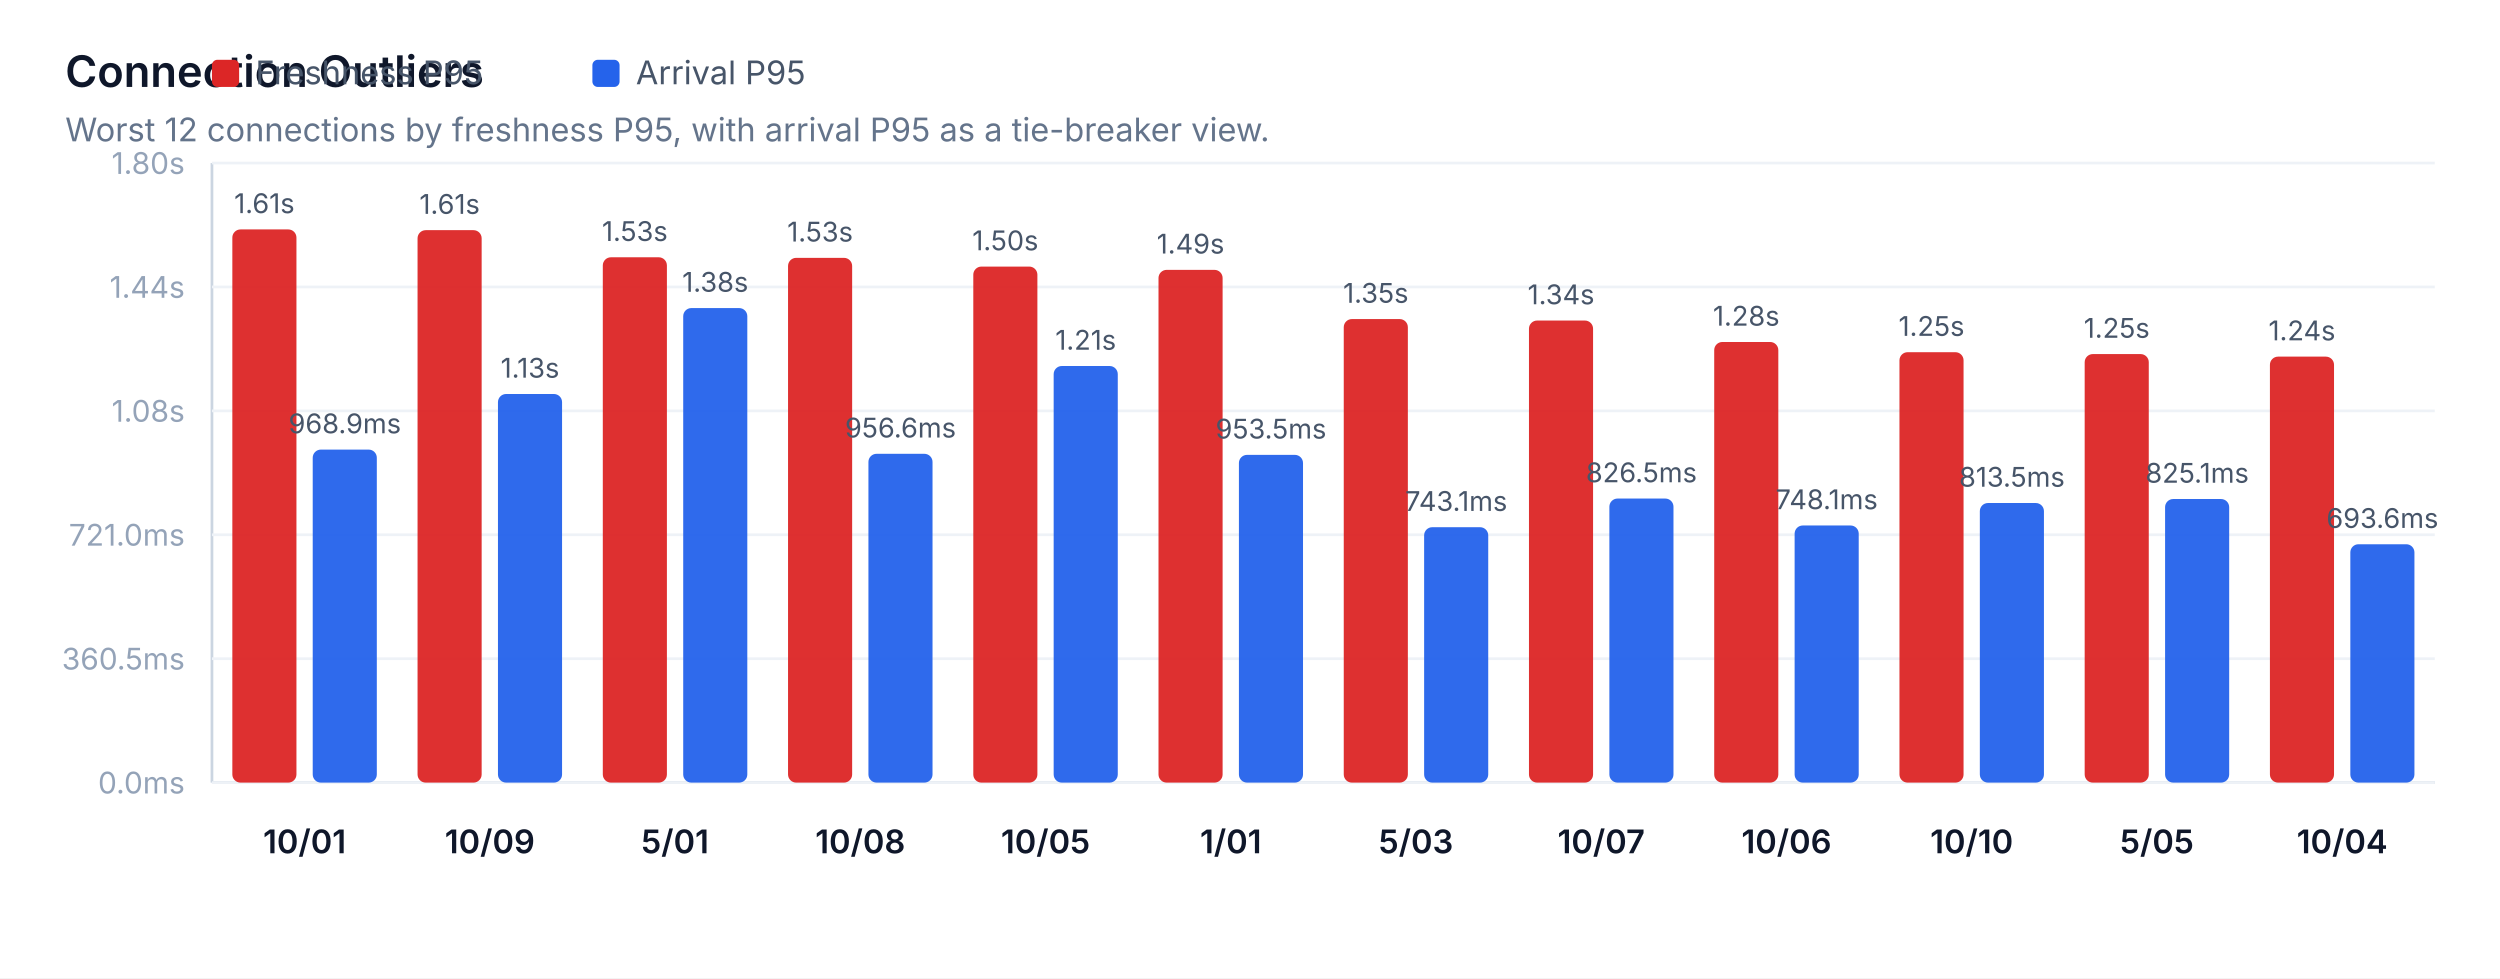
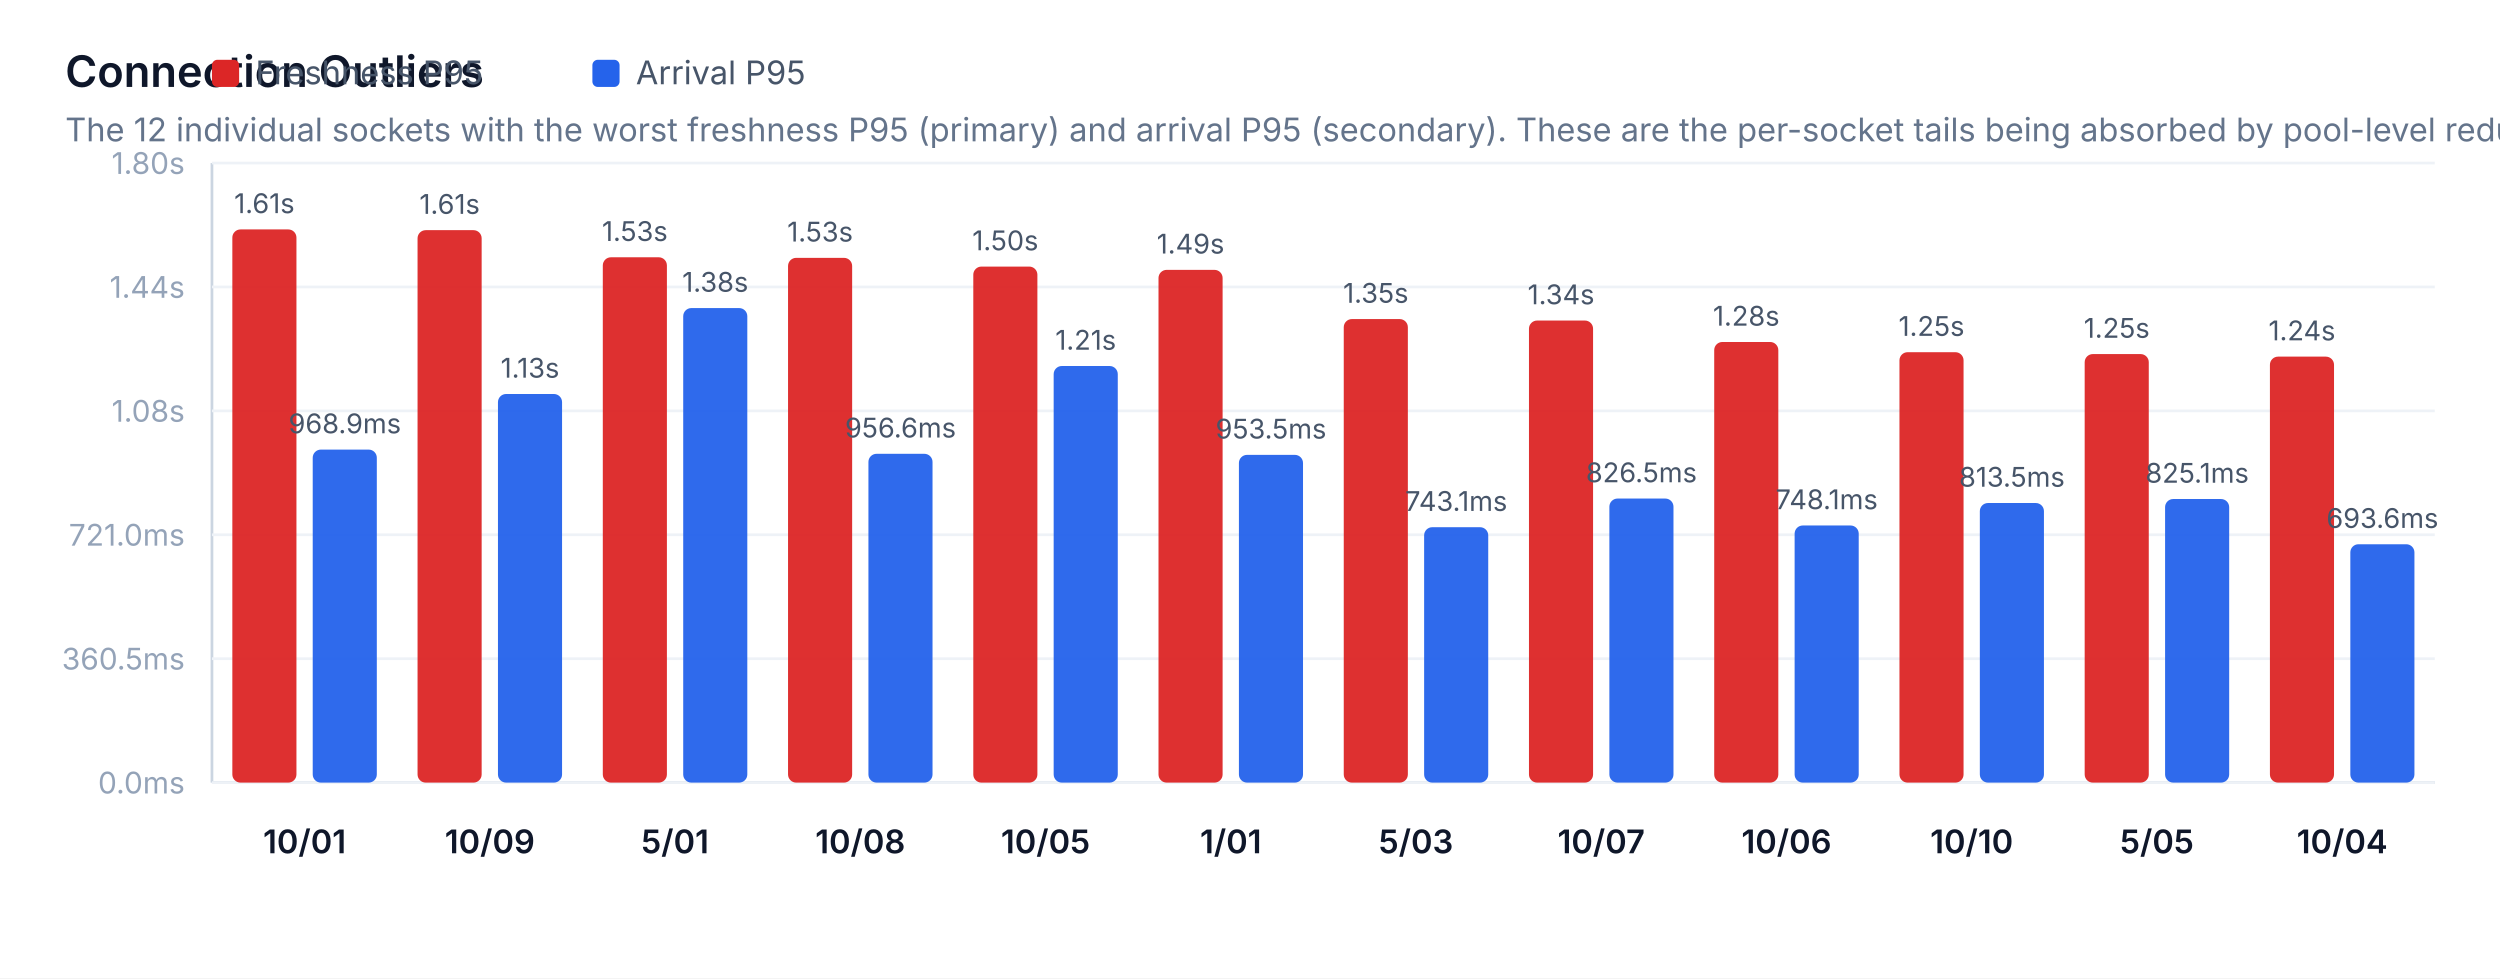
<svg xmlns="http://www.w3.org/2000/svg" width="920" height="360" viewBox="0 0 920 360" role="img" aria-label="Connection Outliers">
  <rect width="100%" height="100%" fill="#ffffff" />
  <text x="24" y="32" font-family="Inter, system-ui, -apple-system, Segoe UI, Arial, sans-serif" font-size="16" font-weight="600" fill="#0f172a">Connection Outliers</text>
-   <text x="24" y="52" font-family="Inter, system-ui, -apple-system, Segoe UI, Arial, sans-serif" font-size="12" fill="#64748b">Worst 12 connections by freshness P95, with arrival P95 as a tie-breaker view.</text>
+   <text x="24" y="52" font-family="Inter, system-ui, -apple-system, Segoe UI, Arial, sans-serif" font-size="12" fill="#64748b">The 12 individual sockets with the worst freshness P95 (primary) and arrival P95 (secondary). These are the per-socket tails being absorbed by pool-level redundancy; if one connection is consistently slow it shows up here.</text>
  <rect x="78" y="22" width="10" height="10" rx="2" fill="#dc2626" />
  <text x="94" y="31" font-family="Inter, system-ui, -apple-system, Segoe UI, Arial, sans-serif" font-size="12" fill="#475569">Freshness P95</text>
  <rect x="218" y="22" width="10" height="10" rx="2" fill="#2563eb" />
  <text x="234" y="31" font-family="Inter, system-ui, -apple-system, Segoe UI, Arial, sans-serif" font-size="12" fill="#475569">Arrival P95</text>
  <line x1="78" y1="288" x2="896" y2="288" stroke="#cbd5e1" stroke-width="1" />
  <line x1="78" y1="60" x2="78" y2="288" stroke="#cbd5e1" stroke-width="1" />
  <line x1="78" y1="60.00" x2="896" y2="60.00" stroke="#eef2f7" stroke-width="1" />
  <text x="68" y="64.00" text-anchor="end" font-family="Inter, system-ui, -apple-system, Segoe UI, Arial, sans-serif" font-size="11" fill="#94a3b8">1.80s</text>
  <line x1="78" y1="105.60" x2="896" y2="105.60" stroke="#eef2f7" stroke-width="1" />
  <text x="68" y="109.60" text-anchor="end" font-family="Inter, system-ui, -apple-system, Segoe UI, Arial, sans-serif" font-size="11" fill="#94a3b8">1.44s</text>
  <line x1="78" y1="151.20" x2="896" y2="151.20" stroke="#eef2f7" stroke-width="1" />
  <text x="68" y="155.20" text-anchor="end" font-family="Inter, system-ui, -apple-system, Segoe UI, Arial, sans-serif" font-size="11" fill="#94a3b8">1.08s</text>
  <line x1="78" y1="196.80" x2="896" y2="196.80" stroke="#eef2f7" stroke-width="1" />
  <text x="68" y="200.80" text-anchor="end" font-family="Inter, system-ui, -apple-system, Segoe UI, Arial, sans-serif" font-size="11" fill="#94a3b8">721.0ms</text>
  <line x1="78" y1="242.40" x2="896" y2="242.40" stroke="#eef2f7" stroke-width="1" />
  <text x="68" y="246.40" text-anchor="end" font-family="Inter, system-ui, -apple-system, Segoe UI, Arial, sans-serif" font-size="11" fill="#94a3b8">360.5ms</text>
  <line x1="78" y1="288.00" x2="896" y2="288.00" stroke="#eef2f7" stroke-width="1" />
  <text x="68" y="292.00" text-anchor="end" font-family="Inter, system-ui, -apple-system, Segoe UI, Arial, sans-serif" font-size="11" fill="#94a3b8">0.0ms</text>
  <rect x="85.50" y="84.43" width="23.59" height="203.57" rx="3" fill="#dc2626" opacity="0.95" />
  <text x="97.29" y="78.43" text-anchor="middle" font-family="Inter, system-ui, -apple-system, Segoe UI, Arial, sans-serif" font-size="10" fill="#475569">1.61s</text>
  <rect x="115.08" y="165.45" width="23.59" height="122.55" rx="3" fill="#2563eb" opacity="0.95" />
  <text x="126.88" y="159.45" text-anchor="middle" font-family="Inter, system-ui, -apple-system, Segoe UI, Arial, sans-serif" font-size="10" fill="#475569">968.9ms</text>
  <text x="112.08" y="314.00" text-anchor="middle" font-family="Inter, system-ui, -apple-system, Segoe UI, Arial, sans-serif" font-size="12" font-weight="600" fill="#0f172a">10/01</text>
  <rect x="153.66" y="84.70" width="23.59" height="203.30" rx="3" fill="#dc2626" opacity="0.95" />
  <text x="165.46" y="78.70" text-anchor="middle" font-family="Inter, system-ui, -apple-system, Segoe UI, Arial, sans-serif" font-size="10" fill="#475569">1.61s</text>
  <rect x="183.25" y="144.99" width="23.59" height="143.01" rx="3" fill="#2563eb" opacity="0.95" />
  <text x="195.04" y="138.99" text-anchor="middle" font-family="Inter, system-ui, -apple-system, Segoe UI, Arial, sans-serif" font-size="10" fill="#475569">1.13s</text>
  <text x="180.25" y="314.00" text-anchor="middle" font-family="Inter, system-ui, -apple-system, Segoe UI, Arial, sans-serif" font-size="12" font-weight="600" fill="#0f172a">10/09</text>
  <rect x="221.83" y="94.68" width="23.59" height="193.32" rx="3" fill="#dc2626" opacity="0.95" />
  <text x="233.62" y="88.68" text-anchor="middle" font-family="Inter, system-ui, -apple-system, Segoe UI, Arial, sans-serif" font-size="10" fill="#475569">1.53s</text>
  <rect x="251.42" y="113.37" width="23.59" height="174.63" rx="3" fill="#2563eb" opacity="0.95" />
  <text x="263.21" y="107.37" text-anchor="middle" font-family="Inter, system-ui, -apple-system, Segoe UI, Arial, sans-serif" font-size="10" fill="#475569">1.38s</text>
  <text x="248.42" y="314.00" text-anchor="middle" font-family="Inter, system-ui, -apple-system, Segoe UI, Arial, sans-serif" font-size="12" font-weight="600" fill="#0f172a">5/01</text>
  <rect x="290.00" y="94.89" width="23.59" height="193.11" rx="3" fill="#dc2626" opacity="0.95" />
  <text x="301.79" y="88.89" text-anchor="middle" font-family="Inter, system-ui, -apple-system, Segoe UI, Arial, sans-serif" font-size="10" fill="#475569">1.53s</text>
  <rect x="319.58" y="167.00" width="23.59" height="121.00" rx="3" fill="#2563eb" opacity="0.95" />
  <text x="331.38" y="161.00" text-anchor="middle" font-family="Inter, system-ui, -apple-system, Segoe UI, Arial, sans-serif" font-size="10" fill="#475569">956.6ms</text>
  <text x="316.58" y="314.00" text-anchor="middle" font-family="Inter, system-ui, -apple-system, Segoe UI, Arial, sans-serif" font-size="12" font-weight="600" fill="#0f172a">10/08</text>
  <rect x="358.17" y="98.10" width="23.59" height="189.90" rx="3" fill="#dc2626" opacity="0.95" />
  <text x="369.96" y="92.10" text-anchor="middle" font-family="Inter, system-ui, -apple-system, Segoe UI, Arial, sans-serif" font-size="10" fill="#475569">1.50s</text>
  <rect x="387.75" y="134.69" width="23.59" height="153.31" rx="3" fill="#2563eb" opacity="0.95" />
  <text x="399.54" y="128.69" text-anchor="middle" font-family="Inter, system-ui, -apple-system, Segoe UI, Arial, sans-serif" font-size="10" fill="#475569">1.21s</text>
  <text x="384.75" y="314.00" text-anchor="middle" font-family="Inter, system-ui, -apple-system, Segoe UI, Arial, sans-serif" font-size="12" font-weight="600" fill="#0f172a">10/05</text>
  <rect x="426.33" y="99.31" width="23.59" height="188.69" rx="3" fill="#dc2626" opacity="0.95" />
  <text x="438.12" y="93.31" text-anchor="middle" font-family="Inter, system-ui, -apple-system, Segoe UI, Arial, sans-serif" font-size="10" fill="#475569">1.49s</text>
  <rect x="455.92" y="167.39" width="23.59" height="120.61" rx="3" fill="#2563eb" opacity="0.95" />
  <text x="467.71" y="161.39" text-anchor="middle" font-family="Inter, system-ui, -apple-system, Segoe UI, Arial, sans-serif" font-size="10" fill="#475569">953.5ms</text>
  <text x="452.92" y="314.00" text-anchor="middle" font-family="Inter, system-ui, -apple-system, Segoe UI, Arial, sans-serif" font-size="12" font-weight="600" fill="#0f172a">1/01</text>
  <rect x="494.50" y="117.42" width="23.59" height="170.58" rx="3" fill="#dc2626" opacity="0.95" />
  <text x="506.29" y="111.42" text-anchor="middle" font-family="Inter, system-ui, -apple-system, Segoe UI, Arial, sans-serif" font-size="10" fill="#475569">1.35s</text>
  <rect x="524.08" y="194.01" width="23.59" height="93.99" rx="3" fill="#2563eb" opacity="0.95" />
  <text x="535.88" y="188.01" text-anchor="middle" font-family="Inter, system-ui, -apple-system, Segoe UI, Arial, sans-serif" font-size="10" fill="#475569">743.1ms</text>
  <text x="521.08" y="314.00" text-anchor="middle" font-family="Inter, system-ui, -apple-system, Segoe UI, Arial, sans-serif" font-size="12" font-weight="600" fill="#0f172a">5/03</text>
  <rect x="562.66" y="117.96" width="23.59" height="170.04" rx="3" fill="#dc2626" opacity="0.95" />
  <text x="574.46" y="111.96" text-anchor="middle" font-family="Inter, system-ui, -apple-system, Segoe UI, Arial, sans-serif" font-size="10" fill="#475569">1.34s</text>
  <rect x="592.25" y="183.47" width="23.59" height="104.53" rx="3" fill="#2563eb" opacity="0.95" />
  <text x="604.04" y="177.47" text-anchor="middle" font-family="Inter, system-ui, -apple-system, Segoe UI, Arial, sans-serif" font-size="10" fill="#475569">826.5ms</text>
  <text x="589.25" y="314.00" text-anchor="middle" font-family="Inter, system-ui, -apple-system, Segoe UI, Arial, sans-serif" font-size="12" font-weight="600" fill="#0f172a">10/07</text>
  <rect x="630.83" y="125.85" width="23.59" height="162.15" rx="3" fill="#dc2626" opacity="0.95" />
  <text x="642.62" y="119.85" text-anchor="middle" font-family="Inter, system-ui, -apple-system, Segoe UI, Arial, sans-serif" font-size="10" fill="#475569">1.28s</text>
  <rect x="660.42" y="193.38" width="23.59" height="94.62" rx="3" fill="#2563eb" opacity="0.95" />
  <text x="672.21" y="187.38" text-anchor="middle" font-family="Inter, system-ui, -apple-system, Segoe UI, Arial, sans-serif" font-size="10" fill="#475569">748.1ms</text>
  <text x="657.42" y="314.00" text-anchor="middle" font-family="Inter, system-ui, -apple-system, Segoe UI, Arial, sans-serif" font-size="12" font-weight="600" fill="#0f172a">10/06</text>
  <rect x="699.00" y="129.61" width="23.59" height="158.39" rx="3" fill="#dc2626" opacity="0.95" />
  <text x="710.79" y="123.61" text-anchor="middle" font-family="Inter, system-ui, -apple-system, Segoe UI, Arial, sans-serif" font-size="10" fill="#475569">1.25s</text>
  <rect x="728.58" y="185.11" width="23.59" height="102.89" rx="3" fill="#2563eb" opacity="0.95" />
  <text x="740.38" y="179.11" text-anchor="middle" font-family="Inter, system-ui, -apple-system, Segoe UI, Arial, sans-serif" font-size="10" fill="#475569">813.5ms</text>
  <text x="725.58" y="314.00" text-anchor="middle" font-family="Inter, system-ui, -apple-system, Segoe UI, Arial, sans-serif" font-size="12" font-weight="600" fill="#0f172a">10/10</text>
  <rect x="767.16" y="130.30" width="23.59" height="157.70" rx="3" fill="#dc2626" opacity="0.95" />
  <text x="778.96" y="124.30" text-anchor="middle" font-family="Inter, system-ui, -apple-system, Segoe UI, Arial, sans-serif" font-size="10" fill="#475569">1.25s</text>
  <rect x="796.75" y="183.64" width="23.59" height="104.36" rx="3" fill="#2563eb" opacity="0.95" />
  <text x="808.54" y="177.64" text-anchor="middle" font-family="Inter, system-ui, -apple-system, Segoe UI, Arial, sans-serif" font-size="10" fill="#475569">825.1ms</text>
  <text x="793.75" y="314.00" text-anchor="middle" font-family="Inter, system-ui, -apple-system, Segoe UI, Arial, sans-serif" font-size="12" font-weight="600" fill="#0f172a">5/05</text>
  <rect x="835.33" y="131.24" width="23.59" height="156.76" rx="3" fill="#dc2626" opacity="0.95" />
  <text x="847.12" y="125.24" text-anchor="middle" font-family="Inter, system-ui, -apple-system, Segoe UI, Arial, sans-serif" font-size="10" fill="#475569">1.24s</text>
  <rect x="864.92" y="200.28" width="23.59" height="87.72" rx="3" fill="#2563eb" opacity="0.95" />
  <text x="876.71" y="194.28" text-anchor="middle" font-family="Inter, system-ui, -apple-system, Segoe UI, Arial, sans-serif" font-size="10" fill="#475569">693.6ms</text>
  <text x="861.92" y="314.00" text-anchor="middle" font-family="Inter, system-ui, -apple-system, Segoe UI, Arial, sans-serif" font-size="12" font-weight="600" fill="#0f172a">10/04</text>
</svg>
